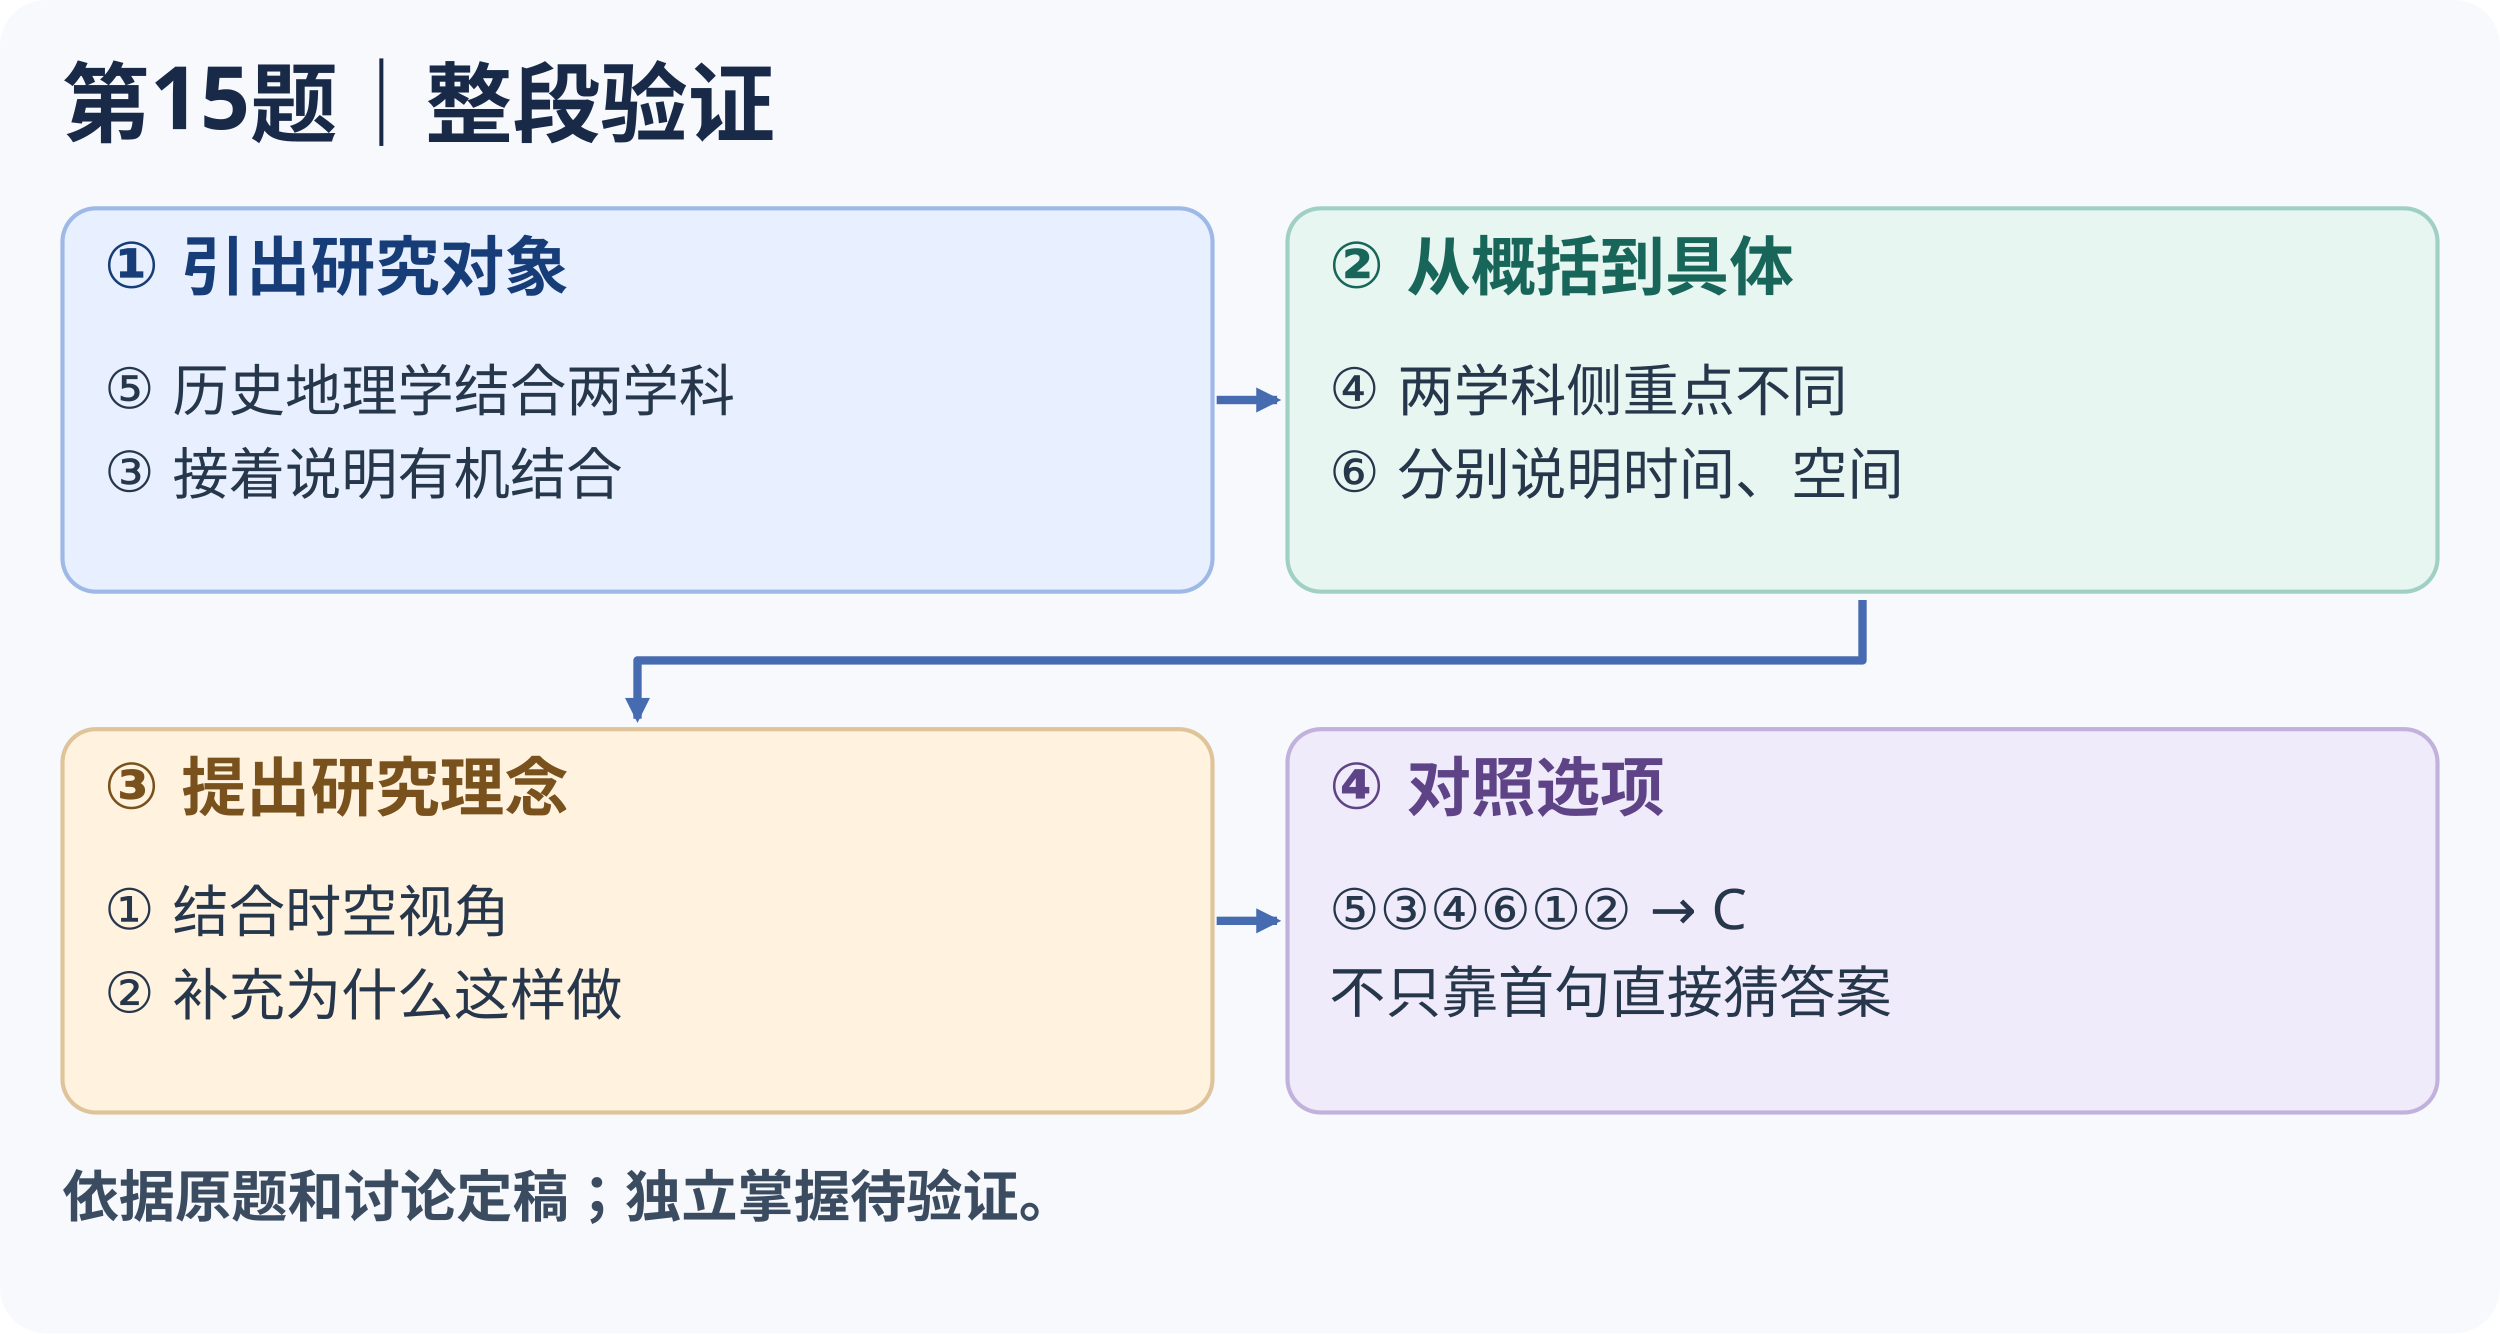
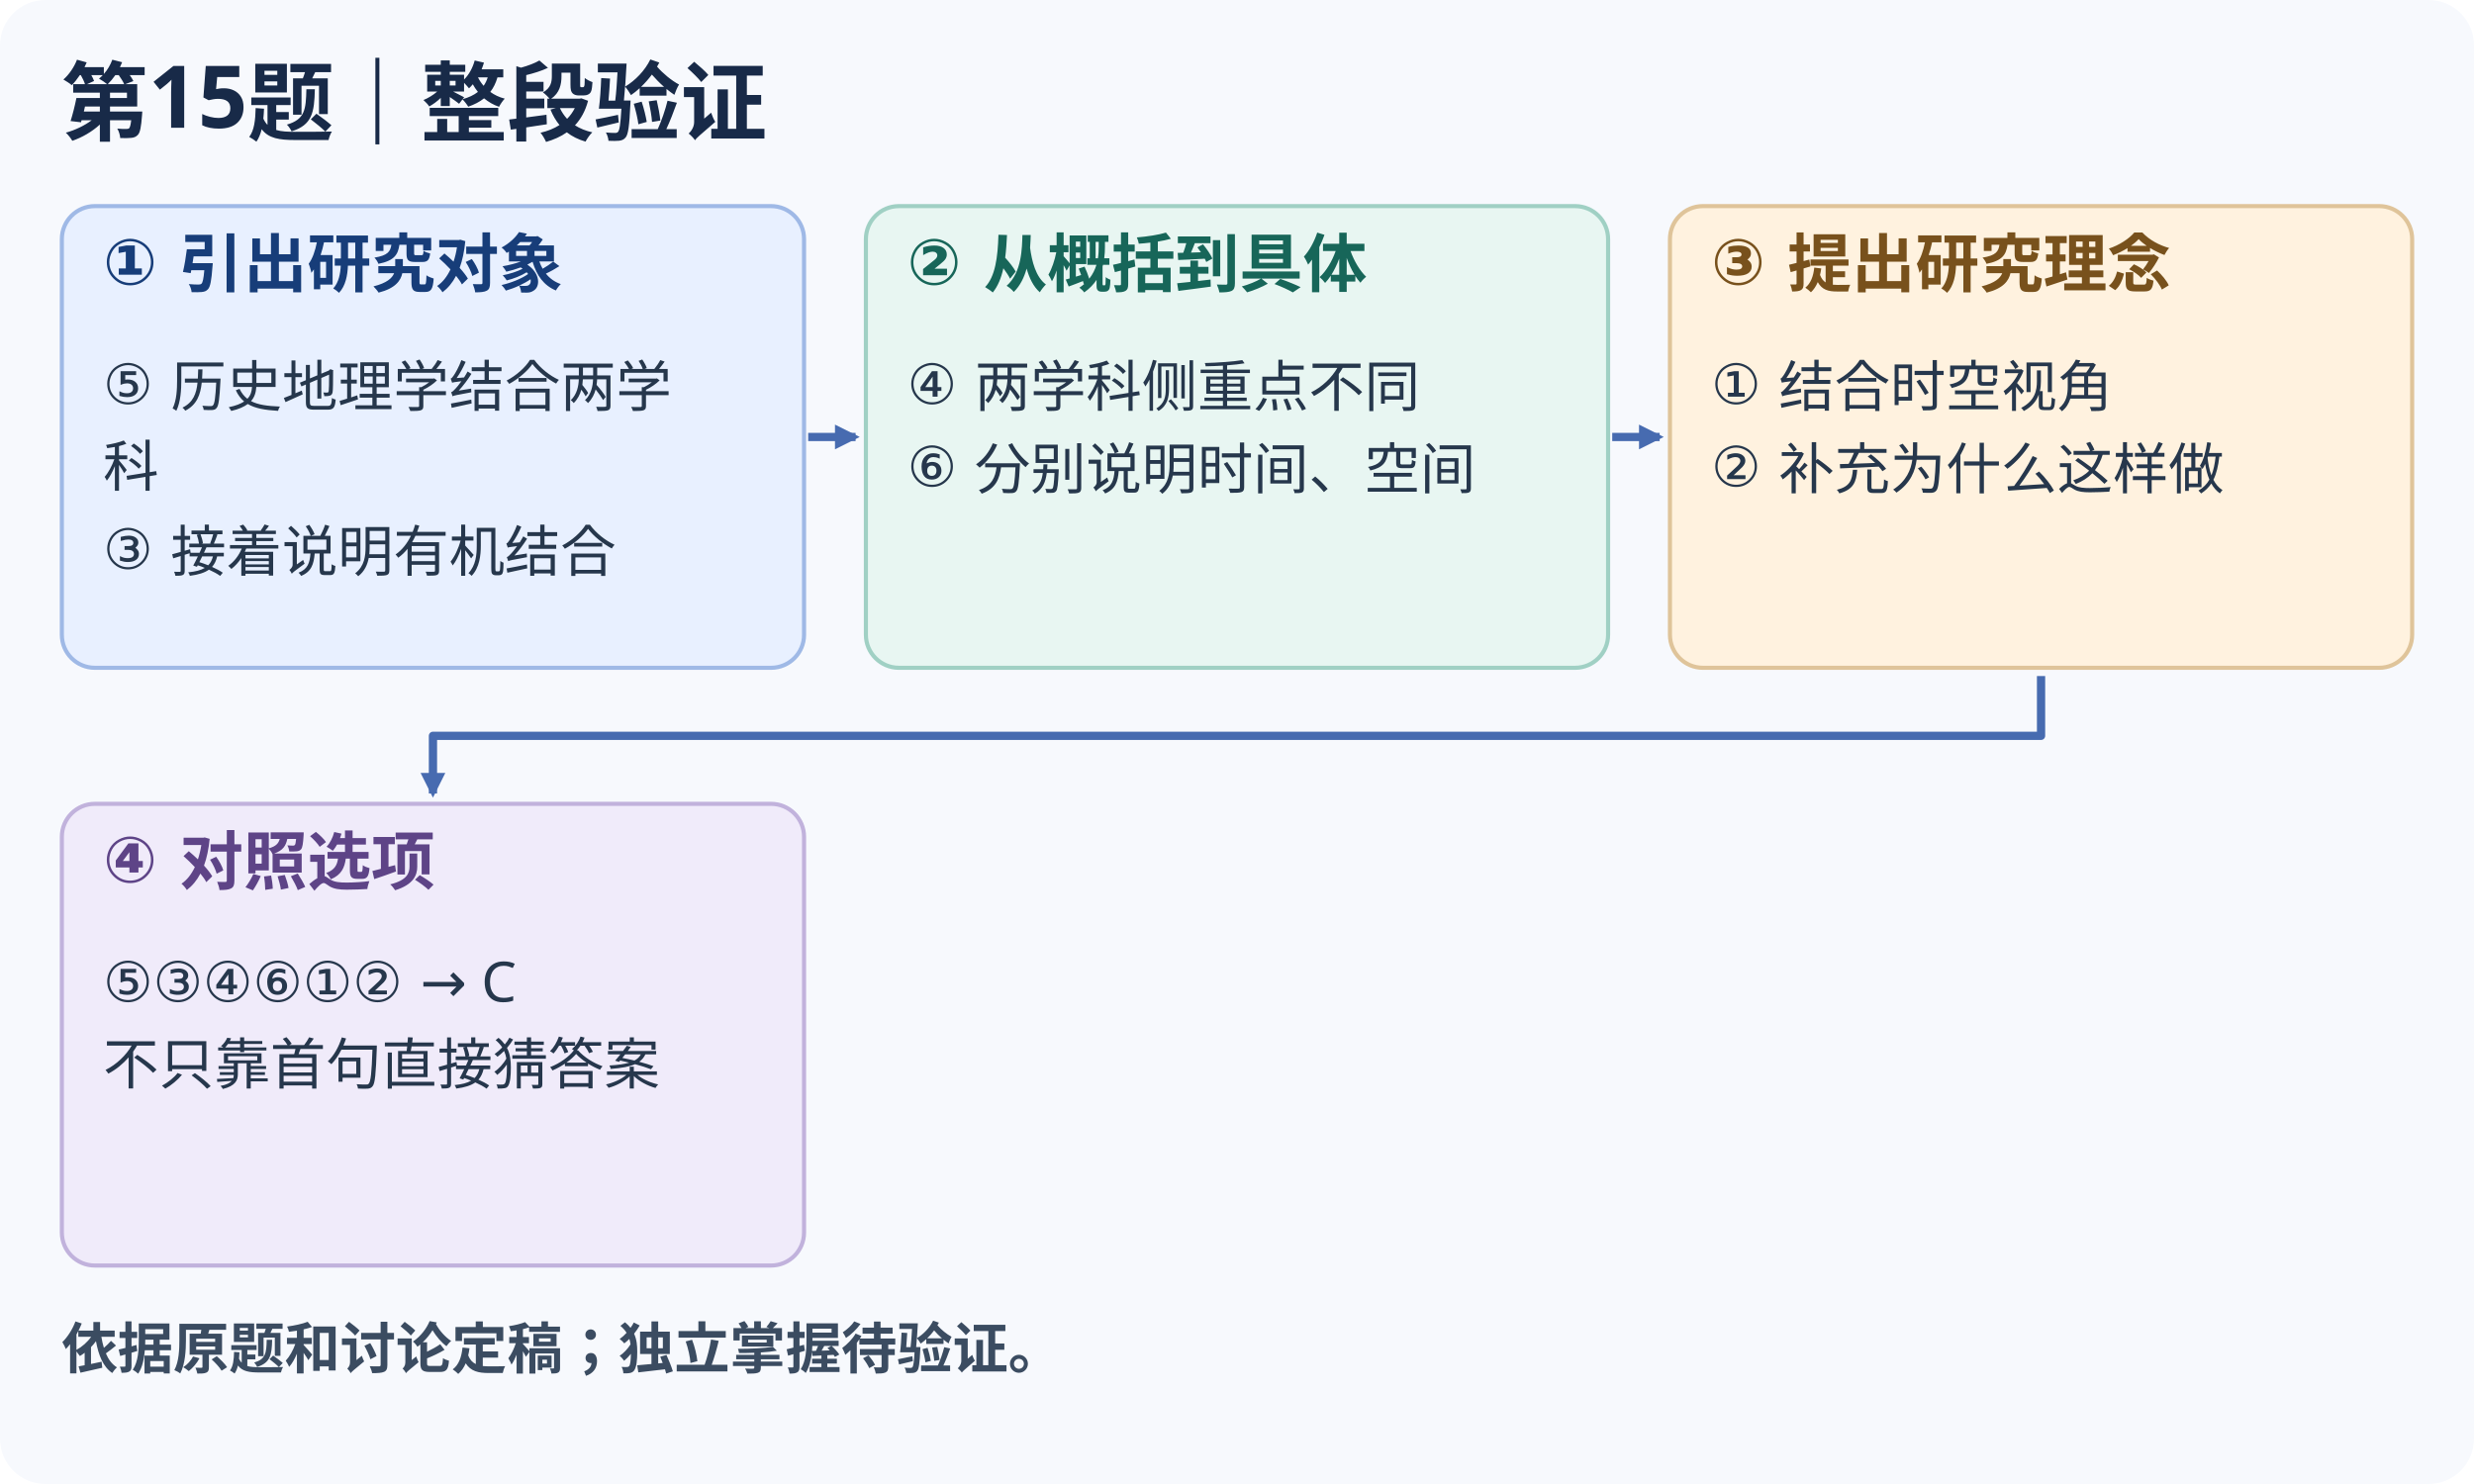
- <svg xmlns="http://www.w3.org/2000/svg" viewBox="0 0 1200 640" role="img" aria-label="第15题｜整段验证">
+ <svg xmlns="http://www.w3.org/2000/svg" viewBox="0 0 1200 720" role="img" aria-label="第15题｜整段验证">
  <defs>
    <marker id="a" markerWidth="12" markerHeight="12" refX="10" refY="6" orient="auto" markerUnits="userSpaceOnUse">
      <path d="M0 0 L12 6 L0 12 Z" fill="#476bb0" />
    </marker>
  </defs>
-   <rect width="1200" height="640" rx="22" fill="#f7f9fd" />
+   <rect width="1200" height="720" rx="22" fill="#f7f9fd" />
  <g font-family="Microsoft YaHei,PingFang SC,sans-serif">
    <text x="30" y="65" font-size="42" font-weight="700" fill="#182a48">第15题｜整段验证</text>
-     <rect x="30" y="100" width="552" height="184" rx="16" fill="#e8f0ff" stroke="#9fb9e6" stroke-width="2" />
+     <rect x="30" y="100" width="360" height="224" rx="16" fill="#e8f0ff" stroke="#9fb9e6" stroke-width="2" />
    <text x="50" y="138" font-size="31" font-weight="700" fill="#173d79">① 引出研究对象</text>
-     <text x="50" y="196" font-size="27" font-weight="500" fill="#26374c">⑤ 历史地理学结合两学科</text>
-     <text x="50" y="236" font-size="27" font-weight="500" fill="#26374c">③ 接着说明有机结合</text>
-     <rect x="618" y="100" width="552" height="184" rx="16" fill="#e8f6f2" stroke="#a0d0c4" stroke-width="2" />
-     <text x="638" y="138" font-size="31" font-weight="700" fill="#176659">② 从概括到具体</text>
-     <text x="638" y="196" font-size="27" font-weight="500" fill="#26374c">④ 两学科侧重点不同</text>
-     <text x="638" y="236" font-size="27" font-weight="500" fill="#26374c">⑥ 分别说明时间、空间</text>
-     <rect x="30" y="350" width="552" height="184" rx="16" fill="#fff2df" stroke="#dfc49a" stroke-width="2" />
-     <text x="50" y="388" font-size="31" font-weight="700" fill="#78511c">③ 提出研究理念</text>
-     <text x="50" y="446" font-size="27" font-weight="500" fill="#26374c">① 结合时空视角</text>
-     <text x="50" y="486" font-size="27" font-weight="500" fill="#26374c">② 补充为什么这样做</text>
-     <rect x="618" y="350" width="552" height="184" rx="16" fill="#f0ebfa" stroke="#c1b2dc" stroke-width="2" />
-     <text x="638" y="388" font-size="31" font-weight="700" fill="#5e4487">④ 对照选项</text>
-     <text x="638" y="446" font-size="27" font-weight="500" fill="#26374c">⑤③④⑥①② → C</text>
-     <text x="638" y="486" font-size="27" font-weight="500" fill="#26374c">不只靠首句直接猜答案</text>
+     <text x="50" y="196" font-size="27" font-weight="500" fill="#26374c">⑤ 历史地理学结合两学</text>
+     <text x="50" y="236" font-size="27" font-weight="500" fill="#26374c">科</text>
+     <text x="50" y="276" font-size="27" font-weight="500" fill="#26374c">③ 接着说明有机结合</text>
+     <rect x="420" y="100" width="360" height="224" rx="16" fill="#e8f6f2" stroke="#a0d0c4" stroke-width="2" />
+     <text x="440" y="138" font-size="31" font-weight="700" fill="#176659">② 从概括到具体</text>
+     <text x="440" y="196" font-size="27" font-weight="500" fill="#26374c">④ 两学科侧重点不同</text>
+     <text x="440" y="236" font-size="27" font-weight="500" fill="#26374c">⑥ 分别说明时间、空间</text>
+     <rect x="810" y="100" width="360" height="224" rx="16" fill="#fff2df" stroke="#dfc49a" stroke-width="2" />
+     <text x="830" y="138" font-size="31" font-weight="700" fill="#78511c">③ 提出研究理念</text>
+     <text x="830" y="196" font-size="27" font-weight="500" fill="#26374c">① 结合时空视角</text>
+     <text x="830" y="236" font-size="27" font-weight="500" fill="#26374c">② 补充为什么这样做</text>
+     <rect x="30" y="390" width="360" height="224" rx="16" fill="#f0ebfa" stroke="#c1b2dc" stroke-width="2" />
+     <text x="50" y="428" font-size="31" font-weight="700" fill="#5e4487">④ 对照选项</text>
+     <text x="50" y="486" font-size="27" font-weight="500" fill="#26374c">⑤③④⑥①② → C</text>
+     <text x="50" y="526" font-size="27" font-weight="500" fill="#26374c">不只靠首句直接猜答案</text>
    <g fill="none" stroke="#476bb0" stroke-width="4" stroke-linejoin="round" marker-end="url(#a)">
-       <path d="M584 192 H613" />
-       <path d="M894 288 V317 H306 V345" />
-       <path d="M584 442 H613" />
+       <path d="M392 212 H415" />
+       <path d="M782 212 H805" />
+       <path d="M990 328 V357 H210 V385" />
    </g>
-     <text x="30" y="584" font-size="27" font-weight="600" fill="#3b4c61">依据原题和讨论定稿；独立掌握待验证。</text>
+     <text x="30" y="664" font-size="27" font-weight="600" fill="#3b4c61">依据原题和讨论定稿；独立掌握待验证。</text>
  </g>
</svg>
